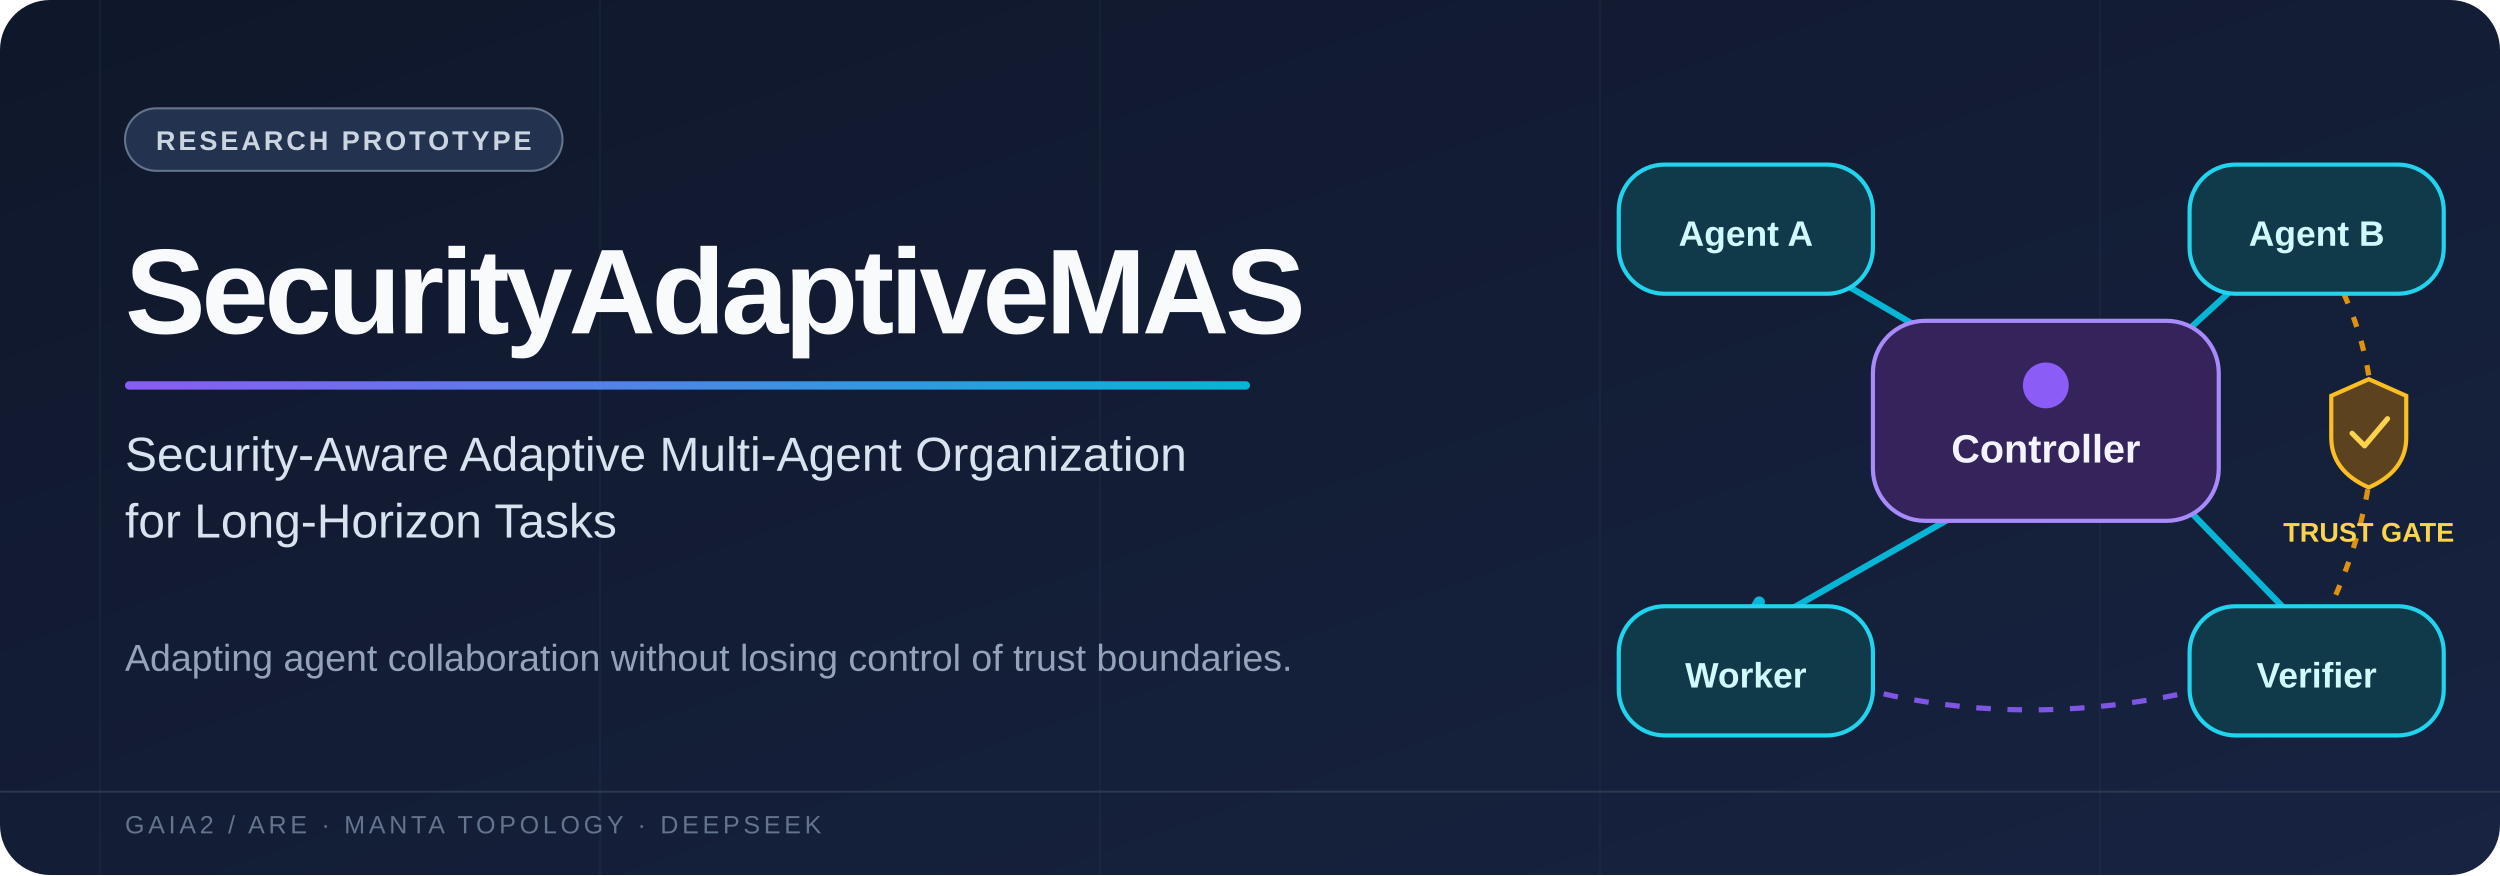
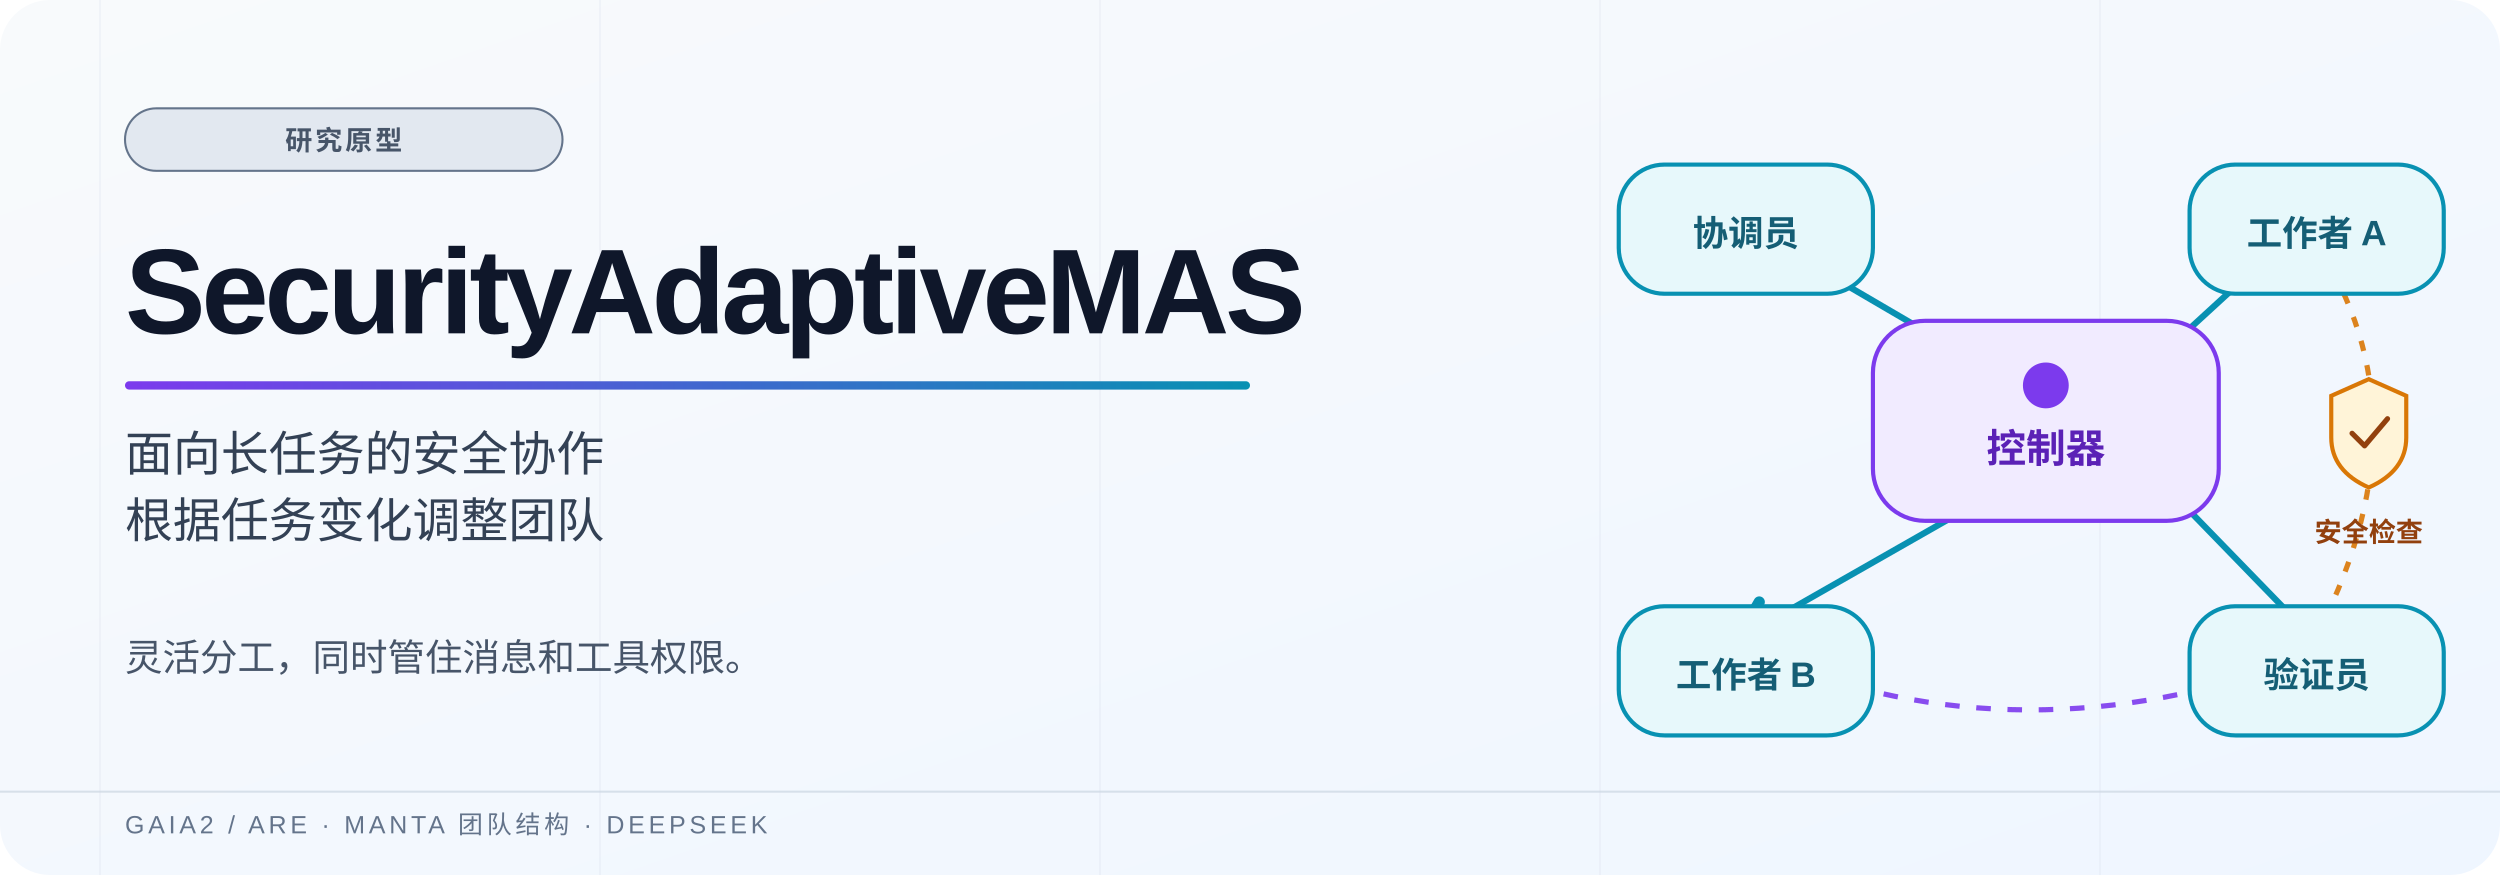
<svg xmlns="http://www.w3.org/2000/svg" width="1200" height="420" viewBox="0 0 1200 420" role="img" aria-labelledby="title desc">
  <defs>
    <linearGradient id="bg" x1="0" y1="0" x2="1" y2="1">
-       <stop offset="0" stop-color="#0F172A" />
-       <stop offset="1" stop-color="#172341" />
+       <stop offset="0" stop-color="#F8FAFC" />
+       <stop offset="1" stop-color="#EFF6FF" />
    </linearGradient>
    <linearGradient id="accent" x1="0" y1="0" x2="1" y2="0">
-       <stop offset="0" stop-color="#8B5CF6" />
-       <stop offset="1" stop-color="#06B6D4" />
+       <stop offset="0" stop-color="#7C3AED" />
+       <stop offset="1" stop-color="#0891B2" />
    </linearGradient>
    <marker id="arrow" markerWidth="9" markerHeight="9" refX="7" refY="4.5" orient="auto">
-       <path d="M1 1 L7 4.5 L1 8" fill="none" stroke="#06B6D4" stroke-width="1.8" stroke-linecap="round" stroke-linejoin="round" />
+       <path d="M1 1 L7 4.5 L1 8" fill="none" stroke="#0891B2" stroke-width="1.8" stroke-linecap="round" stroke-linejoin="round" />
    </marker>
  </defs>
  <rect width="1200" height="420" rx="24" fill="url(#bg)" />
-   <path d="M0 380 H1200" stroke="#334155" stroke-width="1" opacity=".7" />
-   <path d="M48 0 V420 M288 0 V420 M528 0 V420 M768 0 V420 M1008 0 V420" stroke="#334155" stroke-width="1" opacity=".18" />
-   <rect x="60" y="52" width="210" height="30" rx="15" fill="#23324F" stroke="#64748B" stroke-width="1" />
-   <text x="165" y="72" text-anchor="middle" fill="#CBD5E1" font-family="Arial, Helvetica, sans-serif" font-size="13" font-weight="700" letter-spacing="1.4">RESEARCH PROTOTYPE</text>
-   <text x="60" y="160" fill="#F8FAFC" font-family="Arial, Helvetica, sans-serif" font-size="58" font-weight="700" letter-spacing="-2">SecurityAdaptiveMAS</text>
+   <path d="M0 380 H1200" stroke="#CBD5E1" stroke-width="1" opacity=".7" />
+   <path d="M48 0 V420 M288 0 V420 M528 0 V420 M768 0 V420 M1008 0 V420" stroke="#CBD5E1" stroke-width="1" opacity=".18" />
+   <rect x="60" y="52" width="210" height="30" rx="15" fill="#E2E8F0" stroke="#64748B" stroke-width="1" />
+   <text x="165" y="72" text-anchor="middle" fill="#475569" font-family="Arial, Microsoft YaHei, Noto Sans CJK SC, sans-serif" font-size="13" font-weight="700" letter-spacing="1.4">研究原型</text>
+   <text x="60" y="160" fill="#0F172A" font-family="Arial, Microsoft YaHei, Noto Sans CJK SC, sans-serif" font-size="58" font-weight="700" letter-spacing="-2">SecurityAdaptiveMAS</text>
  <rect x="60" y="183" width="540" height="4" rx="2" fill="url(#accent)" />
-   <text x="60" y="226" fill="#D9E3F0" font-family="Arial, Helvetica, sans-serif" font-size="23">Security-Aware Adaptive Multi-Agent Organization</text>
-   <text x="60" y="258" fill="#D9E3F0" font-family="Arial, Helvetica, sans-serif" font-size="23">for Long-Horizon Tasks</text>
-   <text x="60" y="322" fill="#94A3B8" font-family="Arial, Helvetica, sans-serif" font-size="18">Adapting agent collaboration without losing control of trust boundaries.</text>
-   <text x="60" y="400" fill="#64748B" font-family="Arial, Helvetica, sans-serif" font-size="12" letter-spacing="1.8">GAIA2 / ARE  ·  MANTA TOPOLOGY  ·  DEEPSEEK</text>
-   <path d="M842 111 L960 180 M1102 111 L1030 177 M1042 236 L1110 306 M955 238 L834 307" fill="none" stroke="#06B6D4" stroke-width="3" stroke-linecap="round" marker-end="url(#arrow)" />
-   <path d="M847 315 Q970 366 1106 316" fill="none" stroke="#8B5CF6" stroke-width="2.5" stroke-dasharray="7 8" opacity=".9" />
-   <path d="M1107 110 Q1168 195 1113 303" fill="none" stroke="#F59E0B" stroke-width="2.5" stroke-dasharray="5 7" opacity=".9" />
-   <rect x="899" y="154" width="166" height="96" rx="25" fill="#34245B" stroke="#A78BFA" stroke-width="2" />
-   <circle cx="982" cy="185" r="11" fill="#8B5CF6" />
-   <text x="982" y="222" text-anchor="middle" fill="#F5F3FF" font-family="Arial, Helvetica, sans-serif" font-size="19" font-weight="700">Controller</text>
-   <g fill="#103A49" stroke="#22D3EE" stroke-width="2">
+   <text x="60" y="226" fill="#334155" font-family="Arial, Microsoft YaHei, Noto Sans CJK SC, sans-serif" font-size="23">面向长任务的安全协作</text>
+   <text x="60" y="258" fill="#334155" font-family="Arial, Microsoft YaHei, Noto Sans CJK SC, sans-serif" font-size="23">根据任务变化调整团队</text>
+   <text x="60" y="322" fill="#475569" font-family="Arial, Microsoft YaHei, Noto Sans CJK SC, sans-serif" font-size="18">灵活分工，同时管住消息和工具权限。</text>
+   <text x="60" y="400" fill="#64748B" font-family="Arial, Microsoft YaHei, Noto Sans CJK SC, sans-serif" font-size="12" letter-spacing="1.8">GAIA2 / ARE  ·  MANTA 团队结构  ·  DEEPSEEK</text>
+   <path d="M842 111 L960 180 M1102 111 L1030 177 M1042 236 L1110 306 M955 238 L834 307" fill="none" stroke="#0891B2" stroke-width="3" stroke-linecap="round" marker-end="url(#arrow)" />
+   <path d="M847 315 Q970 366 1106 316" fill="none" stroke="#7C3AED" stroke-width="2.5" stroke-dasharray="7 8" opacity=".9" />
+   <path d="M1107 110 Q1168 195 1113 303" fill="none" stroke="#D97706" stroke-width="2.5" stroke-dasharray="5 7" opacity=".9" />
+   <rect x="899" y="154" width="166" height="96" rx="25" fill="#F1EBFF" stroke="#7C3AED" stroke-width="2" />
+   <circle cx="982" cy="185" r="11" fill="#7C3AED" />
+   <text x="982" y="222" text-anchor="middle" fill="#5B21B6" font-family="Arial, Microsoft YaHei, Noto Sans CJK SC, sans-serif" font-size="19" font-weight="700">控制器</text>
+   <g fill="#E7F8FB" stroke="#0891B2" stroke-width="2">
    <rect x="777" y="79" width="122" height="62" rx="22" />
    <rect x="1051" y="79" width="122" height="62" rx="22" />
    <rect x="777" y="291" width="122" height="62" rx="22" />
    <rect x="1051" y="291" width="122" height="62" rx="22" />
  </g>
-   <g fill="#CFFAFE" font-family="Arial, Helvetica, sans-serif" font-size="17" font-weight="700" text-anchor="middle">
-     <text x="838" y="118">Agent A</text>
-     <text x="1112" y="118">Agent B</text>
-     <text x="838" y="330">Worker</text>
-     <text x="1112" y="330">Verifier</text>
+   <g fill="#155E75" font-family="Arial, Microsoft YaHei, Noto Sans CJK SC, sans-serif" font-size="17" font-weight="700" text-anchor="middle">
+     <text x="838" y="118">协调员</text>
+     <text x="1112" y="118">工作者 A</text>
+     <text x="838" y="330">工作者 B</text>
+     <text x="1112" y="330">验证员</text>
  </g>
-   <path d="M1137 182 L1155 190 L1155 210 Q1155 226 1137 234 Q1119 226 1119 210 L1119 190 Z" fill="#5C421F" stroke="#FBBF24" stroke-width="2" />
-   <path d="M1129 208 L1135 214 L1146 201" fill="none" stroke="#FCD34D" stroke-width="2.5" stroke-linecap="round" stroke-linejoin="round" />
-   <text x="1137" y="260" text-anchor="middle" fill="#FCD34D" font-family="Arial, Helvetica, sans-serif" font-size="13" font-weight="700">TRUST GATE</text>
+   <path d="M1137 182 L1155 190 L1155 210 Q1155 226 1137 234 Q1119 226 1119 210 L1119 190 Z" fill="#FFF4D8" stroke="#D97706" stroke-width="2" />
+   <path d="M1129 208 L1135 214 L1146 201" fill="none" stroke="#92400E" stroke-width="2.5" stroke-linecap="round" stroke-linejoin="round" />
+   <text x="1137" y="260" text-anchor="middle" fill="#92400E" font-family="Arial, Microsoft YaHei, Noto Sans CJK SC, sans-serif" font-size="13" font-weight="700">安全检查</text>
</svg>
